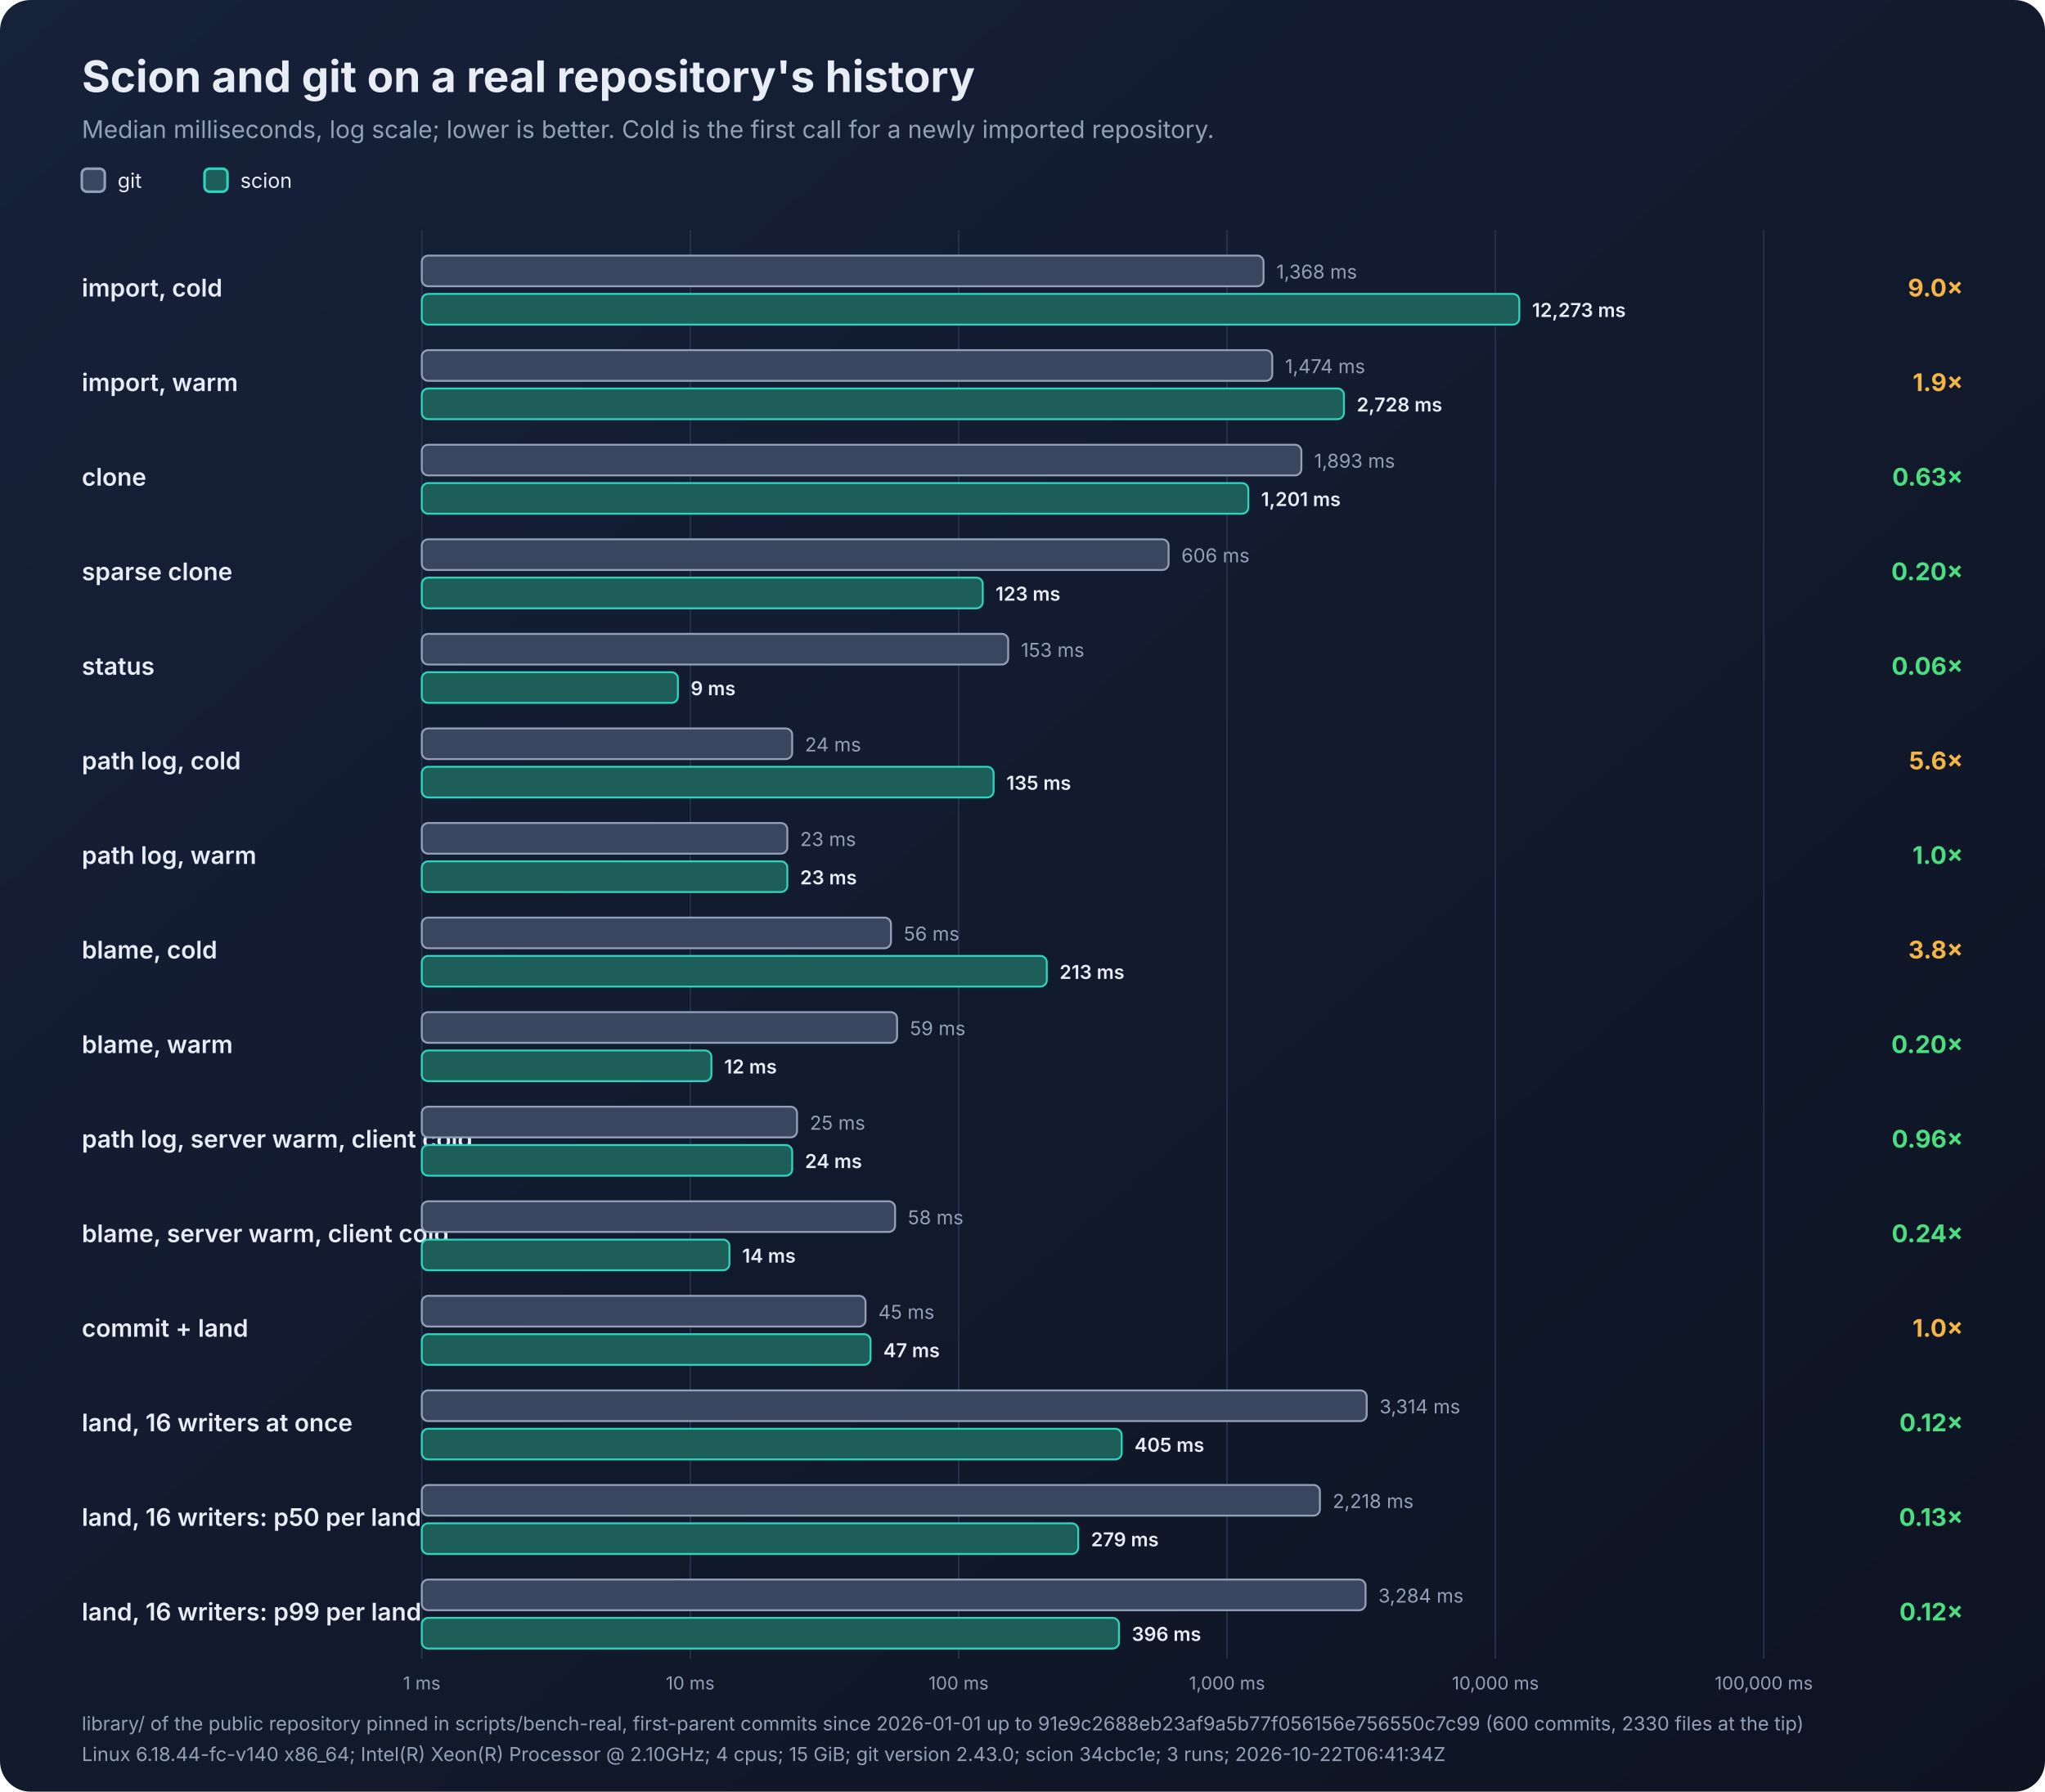
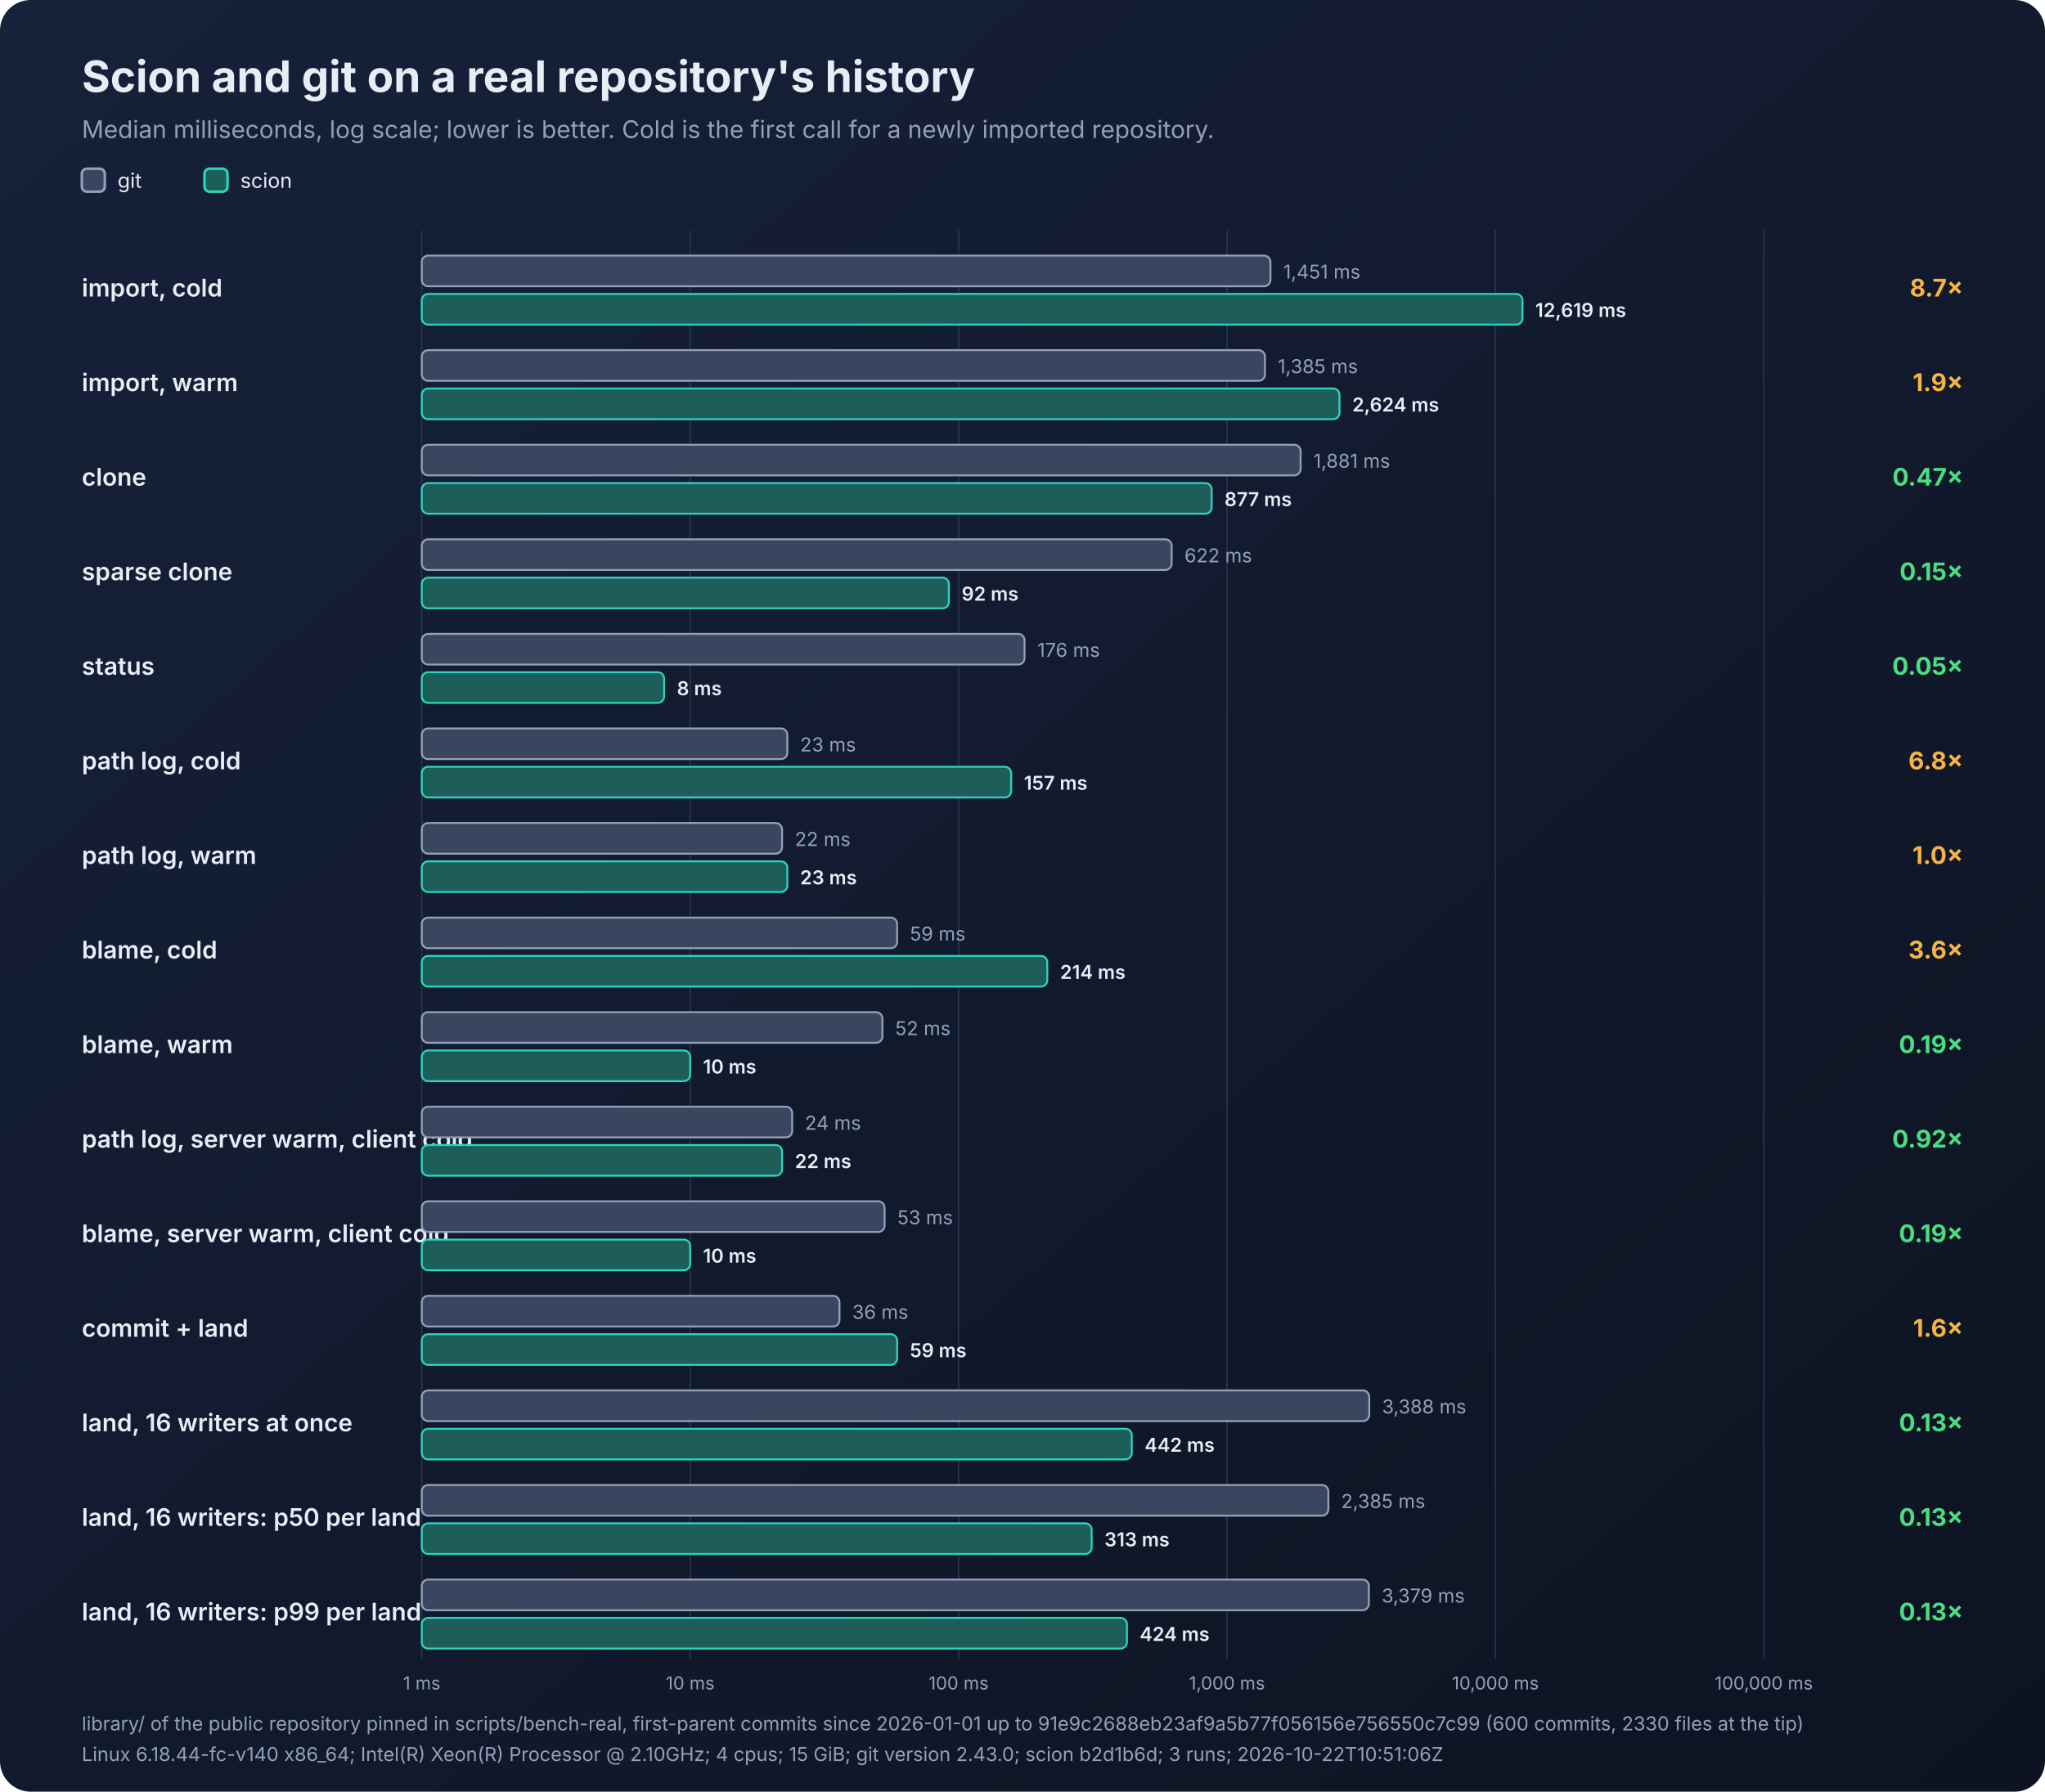
<svg xmlns="http://www.w3.org/2000/svg" width="1600" height="1402" viewBox="0 0 1600 1402" role="img" aria-label="Median times of Scion and git on a real repository's history">
  <defs>
    <marker id="a-teal" viewBox="0 0 10 10" refX="9" refY="5" markerWidth="7" markerHeight="7" orient="auto-start-reverse">
      <path d="M0,0 L10,5 L0,10 z" fill="#2dd4bf" />
    </marker>
    <marker id="a-amber" viewBox="0 0 10 10" refX="9" refY="5" markerWidth="7" markerHeight="7" orient="auto-start-reverse">
      <path d="M0,0 L10,5 L0,10 z" fill="#f5b545" />
    </marker>
    <marker id="a-violet" viewBox="0 0 10 10" refX="9" refY="5" markerWidth="7" markerHeight="7" orient="auto-start-reverse">
      <path d="M0,0 L10,5 L0,10 z" fill="#a78bfa" />
    </marker>
    <marker id="a-muted" viewBox="0 0 10 10" refX="9" refY="5" markerWidth="7" markerHeight="7" orient="auto-start-reverse">
      <path d="M0,0 L10,5 L0,10 z" fill="#93a1b8" />
    </marker>
    <linearGradient id="glow" x1="0" y1="0" x2="1" y2="1">
      <stop offset="0" stop-color="#16213a" />
      <stop offset="1" stop-color="#0d1321" />
    </linearGradient>
  </defs>
  <rect x="0" y="0" width="1600" height="1402" rx="24" fill="url(#glow)" />
  <text x="64" y="72" font-family="Inter, 'Segoe UI', -apple-system, BlinkMacSystemFont, Helvetica, Arial, sans-serif" font-size="34" fill="#e8edf5" font-weight="700" text-anchor="start">Scion and git on a real repository's history</text>
  <text x="64" y="108" font-family="Inter, 'Segoe UI', -apple-system, BlinkMacSystemFont, Helvetica, Arial, sans-serif" font-size="19" fill="#93a1b8" font-weight="400" text-anchor="start">Median milliseconds, log scale; lower is better. Cold is the first call for a newly imported repository.</text>
  <rect x="64" y="132" width="18" height="18" rx="4" fill="#3a4660" stroke="#93a1b8" stroke-width="2" />
  <text x="92" y="147" font-family="Inter, 'Segoe UI', -apple-system, BlinkMacSystemFont, Helvetica, Arial, sans-serif" font-size="16" fill="#e8edf5" font-weight="400" text-anchor="start">git</text>
  <rect x="160" y="132" width="18" height="18" rx="4" fill="#1d5f58" stroke="#2dd4bf" stroke-width="2" />
  <text x="188" y="147" font-family="Inter, 'Segoe UI', -apple-system, BlinkMacSystemFont, Helvetica, Arial, sans-serif" font-size="16" fill="#e8edf5" font-weight="400" text-anchor="start">scion</text>
  <line x1="330.0" y1="180" x2="330.0" y2="1298" stroke="#2a3650" stroke-width="1" />
  <text x="330.0" y="1322" font-family="Inter, 'Segoe UI', -apple-system, BlinkMacSystemFont, Helvetica, Arial, sans-serif" font-size="14" fill="#93a1b8" font-weight="400" text-anchor="middle">1 ms</text>
  <line x1="540.0" y1="180" x2="540.0" y2="1298" stroke="#2a3650" stroke-width="1" />
  <text x="540.0" y="1322" font-family="Inter, 'Segoe UI', -apple-system, BlinkMacSystemFont, Helvetica, Arial, sans-serif" font-size="14" fill="#93a1b8" font-weight="400" text-anchor="middle">10 ms</text>
  <line x1="750.0" y1="180" x2="750.0" y2="1298" stroke="#2a3650" stroke-width="1" />
  <text x="750.0" y="1322" font-family="Inter, 'Segoe UI', -apple-system, BlinkMacSystemFont, Helvetica, Arial, sans-serif" font-size="14" fill="#93a1b8" font-weight="400" text-anchor="middle">100 ms</text>
  <line x1="960.0" y1="180" x2="960.0" y2="1298" stroke="#2a3650" stroke-width="1" />
  <text x="960.0" y="1322" font-family="Inter, 'Segoe UI', -apple-system, BlinkMacSystemFont, Helvetica, Arial, sans-serif" font-size="14" fill="#93a1b8" font-weight="400" text-anchor="middle">1,000 ms</text>
  <line x1="1170.0" y1="180" x2="1170.0" y2="1298" stroke="#2a3650" stroke-width="1" />
  <text x="1170.0" y="1322" font-family="Inter, 'Segoe UI', -apple-system, BlinkMacSystemFont, Helvetica, Arial, sans-serif" font-size="14" fill="#93a1b8" font-weight="400" text-anchor="middle">10,000 ms</text>
  <line x1="1380.0" y1="180" x2="1380.0" y2="1298" stroke="#2a3650" stroke-width="1" />
  <text x="1380.0" y="1322" font-family="Inter, 'Segoe UI', -apple-system, BlinkMacSystemFont, Helvetica, Arial, sans-serif" font-size="14" fill="#93a1b8" font-weight="400" text-anchor="middle">100,000 ms</text>
  <text x="64" y="232" font-family="Inter, 'Segoe UI', -apple-system, BlinkMacSystemFont, Helvetica, Arial, sans-serif" font-size="19" fill="#e8edf5" font-weight="600" text-anchor="start">import, cold</text>
-   <rect x="330" y="200" width="658.6" height="24" rx="5" fill="#3a4660" stroke="#93a1b8" stroke-width="1.5" />
-   <text x="998.6" y="218" font-family="Inter, 'Segoe UI', -apple-system, BlinkMacSystemFont, Helvetica, Arial, sans-serif" font-size="15" fill="#93a1b8" font-weight="400" text-anchor="start">1,368 ms</text>
-   <rect x="330" y="230" width="858.7" height="24" rx="5" fill="#1d5f58" stroke="#2dd4bf" stroke-width="1.5" />
-   <text x="1198.7" y="248" font-family="Inter, 'Segoe UI', -apple-system, BlinkMacSystemFont, Helvetica, Arial, sans-serif" font-size="15" fill="#e8edf5" font-weight="600" text-anchor="start">12,273 ms</text>
-   <text x="1536" y="232" font-family="Inter, 'Segoe UI', -apple-system, BlinkMacSystemFont, Helvetica, Arial, sans-serif" font-size="19" fill="#f5b545" font-weight="700" text-anchor="end">9.0×</text>
+   <rect x="330" y="200" width="664.0" height="24" rx="5" fill="#3a4660" stroke="#93a1b8" stroke-width="1.5" />
+   <text x="1004.0" y="218" font-family="Inter, 'Segoe UI', -apple-system, BlinkMacSystemFont, Helvetica, Arial, sans-serif" font-size="15" fill="#93a1b8" font-weight="400" text-anchor="start">1,451 ms</text>
+   <rect x="330" y="230" width="861.2" height="24" rx="5" fill="#1d5f58" stroke="#2dd4bf" stroke-width="1.5" />
+   <text x="1201.2" y="248" font-family="Inter, 'Segoe UI', -apple-system, BlinkMacSystemFont, Helvetica, Arial, sans-serif" font-size="15" fill="#e8edf5" font-weight="600" text-anchor="start">12,619 ms</text>
+   <text x="1536" y="232" font-family="Inter, 'Segoe UI', -apple-system, BlinkMacSystemFont, Helvetica, Arial, sans-serif" font-size="19" fill="#f5b545" font-weight="700" text-anchor="end">8.7×</text>
  <text x="64" y="306" font-family="Inter, 'Segoe UI', -apple-system, BlinkMacSystemFont, Helvetica, Arial, sans-serif" font-size="19" fill="#e8edf5" font-weight="600" text-anchor="start">import, warm</text>
-   <rect x="330" y="274" width="665.4" height="24" rx="5" fill="#3a4660" stroke="#93a1b8" stroke-width="1.5" />
-   <text x="1005.4" y="292" font-family="Inter, 'Segoe UI', -apple-system, BlinkMacSystemFont, Helvetica, Arial, sans-serif" font-size="15" fill="#93a1b8" font-weight="400" text-anchor="start">1,474 ms</text>
-   <rect x="330" y="304" width="721.5" height="24" rx="5" fill="#1d5f58" stroke="#2dd4bf" stroke-width="1.5" />
-   <text x="1061.5" y="322" font-family="Inter, 'Segoe UI', -apple-system, BlinkMacSystemFont, Helvetica, Arial, sans-serif" font-size="15" fill="#e8edf5" font-weight="600" text-anchor="start">2,728 ms</text>
+   <rect x="330" y="274" width="659.7" height="24" rx="5" fill="#3a4660" stroke="#93a1b8" stroke-width="1.5" />
+   <text x="999.7" y="292" font-family="Inter, 'Segoe UI', -apple-system, BlinkMacSystemFont, Helvetica, Arial, sans-serif" font-size="15" fill="#93a1b8" font-weight="400" text-anchor="start">1,385 ms</text>
+   <rect x="330" y="304" width="718.0" height="24" rx="5" fill="#1d5f58" stroke="#2dd4bf" stroke-width="1.5" />
+   <text x="1058.0" y="322" font-family="Inter, 'Segoe UI', -apple-system, BlinkMacSystemFont, Helvetica, Arial, sans-serif" font-size="15" fill="#e8edf5" font-weight="600" text-anchor="start">2,624 ms</text>
  <text x="1536" y="306" font-family="Inter, 'Segoe UI', -apple-system, BlinkMacSystemFont, Helvetica, Arial, sans-serif" font-size="19" fill="#f5b545" font-weight="700" text-anchor="end">1.9×</text>
  <text x="64" y="380" font-family="Inter, 'Segoe UI', -apple-system, BlinkMacSystemFont, Helvetica, Arial, sans-serif" font-size="19" fill="#e8edf5" font-weight="600" text-anchor="start">clone</text>
-   <rect x="330" y="348" width="688.2" height="24" rx="5" fill="#3a4660" stroke="#93a1b8" stroke-width="1.5" />
-   <text x="1028.2" y="366" font-family="Inter, 'Segoe UI', -apple-system, BlinkMacSystemFont, Helvetica, Arial, sans-serif" font-size="15" fill="#93a1b8" font-weight="400" text-anchor="start">1,893 ms</text>
-   <rect x="330" y="378" width="646.7" height="24" rx="5" fill="#1d5f58" stroke="#2dd4bf" stroke-width="1.5" />
-   <text x="986.7" y="396" font-family="Inter, 'Segoe UI', -apple-system, BlinkMacSystemFont, Helvetica, Arial, sans-serif" font-size="15" fill="#e8edf5" font-weight="600" text-anchor="start">1,201 ms</text>
-   <text x="1536" y="380" font-family="Inter, 'Segoe UI', -apple-system, BlinkMacSystemFont, Helvetica, Arial, sans-serif" font-size="19" fill="#4ade80" font-weight="700" text-anchor="end">0.63×</text>
+   <rect x="330" y="348" width="687.6" height="24" rx="5" fill="#3a4660" stroke="#93a1b8" stroke-width="1.5" />
+   <text x="1027.6" y="366" font-family="Inter, 'Segoe UI', -apple-system, BlinkMacSystemFont, Helvetica, Arial, sans-serif" font-size="15" fill="#93a1b8" font-weight="400" text-anchor="start">1,881 ms</text>
+   <rect x="330" y="378" width="618.0" height="24" rx="5" fill="#1d5f58" stroke="#2dd4bf" stroke-width="1.5" />
+   <text x="958.0" y="396" font-family="Inter, 'Segoe UI', -apple-system, BlinkMacSystemFont, Helvetica, Arial, sans-serif" font-size="15" fill="#e8edf5" font-weight="600" text-anchor="start">877 ms</text>
+   <text x="1536" y="380" font-family="Inter, 'Segoe UI', -apple-system, BlinkMacSystemFont, Helvetica, Arial, sans-serif" font-size="19" fill="#4ade80" font-weight="700" text-anchor="end">0.47×</text>
  <text x="64" y="454" font-family="Inter, 'Segoe UI', -apple-system, BlinkMacSystemFont, Helvetica, Arial, sans-serif" font-size="19" fill="#e8edf5" font-weight="600" text-anchor="start">sparse clone</text>
-   <rect x="330" y="422" width="584.3" height="24" rx="5" fill="#3a4660" stroke="#93a1b8" stroke-width="1.5" />
-   <text x="924.3" y="440" font-family="Inter, 'Segoe UI', -apple-system, BlinkMacSystemFont, Helvetica, Arial, sans-serif" font-size="15" fill="#93a1b8" font-weight="400" text-anchor="start">606 ms</text>
-   <rect x="330" y="452" width="438.9" height="24" rx="5" fill="#1d5f58" stroke="#2dd4bf" stroke-width="1.5" />
-   <text x="778.9" y="470" font-family="Inter, 'Segoe UI', -apple-system, BlinkMacSystemFont, Helvetica, Arial, sans-serif" font-size="15" fill="#e8edf5" font-weight="600" text-anchor="start">123 ms</text>
-   <text x="1536" y="454" font-family="Inter, 'Segoe UI', -apple-system, BlinkMacSystemFont, Helvetica, Arial, sans-serif" font-size="19" fill="#4ade80" font-weight="700" text-anchor="end">0.20×</text>
+   <rect x="330" y="422" width="586.7" height="24" rx="5" fill="#3a4660" stroke="#93a1b8" stroke-width="1.5" />
+   <text x="926.7" y="440" font-family="Inter, 'Segoe UI', -apple-system, BlinkMacSystemFont, Helvetica, Arial, sans-serif" font-size="15" fill="#93a1b8" font-weight="400" text-anchor="start">622 ms</text>
+   <rect x="330" y="452" width="412.4" height="24" rx="5" fill="#1d5f58" stroke="#2dd4bf" stroke-width="1.5" />
+   <text x="752.4" y="470" font-family="Inter, 'Segoe UI', -apple-system, BlinkMacSystemFont, Helvetica, Arial, sans-serif" font-size="15" fill="#e8edf5" font-weight="600" text-anchor="start">92 ms</text>
+   <text x="1536" y="454" font-family="Inter, 'Segoe UI', -apple-system, BlinkMacSystemFont, Helvetica, Arial, sans-serif" font-size="19" fill="#4ade80" font-weight="700" text-anchor="end">0.15×</text>
  <text x="64" y="528" font-family="Inter, 'Segoe UI', -apple-system, BlinkMacSystemFont, Helvetica, Arial, sans-serif" font-size="19" fill="#e8edf5" font-weight="600" text-anchor="start">status</text>
-   <rect x="330" y="496" width="458.8" height="24" rx="5" fill="#3a4660" stroke="#93a1b8" stroke-width="1.5" />
-   <text x="798.8" y="514" font-family="Inter, 'Segoe UI', -apple-system, BlinkMacSystemFont, Helvetica, Arial, sans-serif" font-size="15" fill="#93a1b8" font-weight="400" text-anchor="start">153 ms</text>
-   <rect x="330" y="526" width="200.4" height="24" rx="5" fill="#1d5f58" stroke="#2dd4bf" stroke-width="1.5" />
-   <text x="540.4" y="544" font-family="Inter, 'Segoe UI', -apple-system, BlinkMacSystemFont, Helvetica, Arial, sans-serif" font-size="15" fill="#e8edf5" font-weight="600" text-anchor="start">9 ms</text>
-   <text x="1536" y="528" font-family="Inter, 'Segoe UI', -apple-system, BlinkMacSystemFont, Helvetica, Arial, sans-serif" font-size="19" fill="#4ade80" font-weight="700" text-anchor="end">0.06×</text>
+   <rect x="330" y="496" width="471.6" height="24" rx="5" fill="#3a4660" stroke="#93a1b8" stroke-width="1.5" />
+   <text x="811.6" y="514" font-family="Inter, 'Segoe UI', -apple-system, BlinkMacSystemFont, Helvetica, Arial, sans-serif" font-size="15" fill="#93a1b8" font-weight="400" text-anchor="start">176 ms</text>
+   <rect x="330" y="526" width="189.6" height="24" rx="5" fill="#1d5f58" stroke="#2dd4bf" stroke-width="1.5" />
+   <text x="529.6" y="544" font-family="Inter, 'Segoe UI', -apple-system, BlinkMacSystemFont, Helvetica, Arial, sans-serif" font-size="15" fill="#e8edf5" font-weight="600" text-anchor="start">8 ms</text>
+   <text x="1536" y="528" font-family="Inter, 'Segoe UI', -apple-system, BlinkMacSystemFont, Helvetica, Arial, sans-serif" font-size="19" fill="#4ade80" font-weight="700" text-anchor="end">0.05×</text>
  <text x="64" y="602" font-family="Inter, 'Segoe UI', -apple-system, BlinkMacSystemFont, Helvetica, Arial, sans-serif" font-size="19" fill="#e8edf5" font-weight="600" text-anchor="start">path log, cold</text>
-   <rect x="330" y="570" width="289.8" height="24" rx="5" fill="#3a4660" stroke="#93a1b8" stroke-width="1.5" />
-   <text x="629.8" y="588" font-family="Inter, 'Segoe UI', -apple-system, BlinkMacSystemFont, Helvetica, Arial, sans-serif" font-size="15" fill="#93a1b8" font-weight="400" text-anchor="start">24 ms</text>
-   <rect x="330" y="600" width="447.4" height="24" rx="5" fill="#1d5f58" stroke="#2dd4bf" stroke-width="1.5" />
-   <text x="787.4" y="618" font-family="Inter, 'Segoe UI', -apple-system, BlinkMacSystemFont, Helvetica, Arial, sans-serif" font-size="15" fill="#e8edf5" font-weight="600" text-anchor="start">135 ms</text>
-   <text x="1536" y="602" font-family="Inter, 'Segoe UI', -apple-system, BlinkMacSystemFont, Helvetica, Arial, sans-serif" font-size="19" fill="#f5b545" font-weight="700" text-anchor="end">5.6×</text>
+   <rect x="330" y="570" width="286.0" height="24" rx="5" fill="#3a4660" stroke="#93a1b8" stroke-width="1.5" />
+   <text x="626.0" y="588" font-family="Inter, 'Segoe UI', -apple-system, BlinkMacSystemFont, Helvetica, Arial, sans-serif" font-size="15" fill="#93a1b8" font-weight="400" text-anchor="start">23 ms</text>
+   <rect x="330" y="600" width="461.1" height="24" rx="5" fill="#1d5f58" stroke="#2dd4bf" stroke-width="1.5" />
+   <text x="801.1" y="618" font-family="Inter, 'Segoe UI', -apple-system, BlinkMacSystemFont, Helvetica, Arial, sans-serif" font-size="15" fill="#e8edf5" font-weight="600" text-anchor="start">157 ms</text>
+   <text x="1536" y="602" font-family="Inter, 'Segoe UI', -apple-system, BlinkMacSystemFont, Helvetica, Arial, sans-serif" font-size="19" fill="#f5b545" font-weight="700" text-anchor="end">6.8×</text>
  <text x="64" y="676" font-family="Inter, 'Segoe UI', -apple-system, BlinkMacSystemFont, Helvetica, Arial, sans-serif" font-size="19" fill="#e8edf5" font-weight="600" text-anchor="start">path log, warm</text>
-   <rect x="330" y="644" width="286.0" height="24" rx="5" fill="#3a4660" stroke="#93a1b8" stroke-width="1.5" />
-   <text x="626.0" y="662" font-family="Inter, 'Segoe UI', -apple-system, BlinkMacSystemFont, Helvetica, Arial, sans-serif" font-size="15" fill="#93a1b8" font-weight="400" text-anchor="start">23 ms</text>
+   <rect x="330" y="644" width="281.9" height="24" rx="5" fill="#3a4660" stroke="#93a1b8" stroke-width="1.5" />
+   <text x="621.9" y="662" font-family="Inter, 'Segoe UI', -apple-system, BlinkMacSystemFont, Helvetica, Arial, sans-serif" font-size="15" fill="#93a1b8" font-weight="400" text-anchor="start">22 ms</text>
  <rect x="330" y="674" width="286.0" height="24" rx="5" fill="#1d5f58" stroke="#2dd4bf" stroke-width="1.5" />
  <text x="626.0" y="692" font-family="Inter, 'Segoe UI', -apple-system, BlinkMacSystemFont, Helvetica, Arial, sans-serif" font-size="15" fill="#e8edf5" font-weight="600" text-anchor="start">23 ms</text>
-   <text x="1536" y="676" font-family="Inter, 'Segoe UI', -apple-system, BlinkMacSystemFont, Helvetica, Arial, sans-serif" font-size="19" fill="#4ade80" font-weight="700" text-anchor="end">1.0×</text>
+   <text x="1536" y="676" font-family="Inter, 'Segoe UI', -apple-system, BlinkMacSystemFont, Helvetica, Arial, sans-serif" font-size="19" fill="#f5b545" font-weight="700" text-anchor="end">1.0×</text>
  <text x="64" y="750" font-family="Inter, 'Segoe UI', -apple-system, BlinkMacSystemFont, Helvetica, Arial, sans-serif" font-size="19" fill="#e8edf5" font-weight="600" text-anchor="start">blame, cold</text>
-   <rect x="330" y="718" width="367.1" height="24" rx="5" fill="#3a4660" stroke="#93a1b8" stroke-width="1.5" />
-   <text x="707.1" y="736" font-family="Inter, 'Segoe UI', -apple-system, BlinkMacSystemFont, Helvetica, Arial, sans-serif" font-size="15" fill="#93a1b8" font-weight="400" text-anchor="start">56 ms</text>
-   <rect x="330" y="748" width="489.0" height="24" rx="5" fill="#1d5f58" stroke="#2dd4bf" stroke-width="1.5" />
-   <text x="829.0" y="766" font-family="Inter, 'Segoe UI', -apple-system, BlinkMacSystemFont, Helvetica, Arial, sans-serif" font-size="15" fill="#e8edf5" font-weight="600" text-anchor="start">213 ms</text>
-   <text x="1536" y="750" font-family="Inter, 'Segoe UI', -apple-system, BlinkMacSystemFont, Helvetica, Arial, sans-serif" font-size="19" fill="#f5b545" font-weight="700" text-anchor="end">3.8×</text>
+   <rect x="330" y="718" width="371.9" height="24" rx="5" fill="#3a4660" stroke="#93a1b8" stroke-width="1.5" />
+   <text x="711.9" y="736" font-family="Inter, 'Segoe UI', -apple-system, BlinkMacSystemFont, Helvetica, Arial, sans-serif" font-size="15" fill="#93a1b8" font-weight="400" text-anchor="start">59 ms</text>
+   <rect x="330" y="748" width="489.4" height="24" rx="5" fill="#1d5f58" stroke="#2dd4bf" stroke-width="1.5" />
+   <text x="829.4" y="766" font-family="Inter, 'Segoe UI', -apple-system, BlinkMacSystemFont, Helvetica, Arial, sans-serif" font-size="15" fill="#e8edf5" font-weight="600" text-anchor="start">214 ms</text>
+   <text x="1536" y="750" font-family="Inter, 'Segoe UI', -apple-system, BlinkMacSystemFont, Helvetica, Arial, sans-serif" font-size="19" fill="#f5b545" font-weight="700" text-anchor="end">3.6×</text>
  <text x="64" y="824" font-family="Inter, 'Segoe UI', -apple-system, BlinkMacSystemFont, Helvetica, Arial, sans-serif" font-size="19" fill="#e8edf5" font-weight="600" text-anchor="start">blame, warm</text>
-   <rect x="330" y="792" width="371.9" height="24" rx="5" fill="#3a4660" stroke="#93a1b8" stroke-width="1.5" />
-   <text x="711.9" y="810" font-family="Inter, 'Segoe UI', -apple-system, BlinkMacSystemFont, Helvetica, Arial, sans-serif" font-size="15" fill="#93a1b8" font-weight="400" text-anchor="start">59 ms</text>
-   <rect x="330" y="822" width="226.6" height="24" rx="5" fill="#1d5f58" stroke="#2dd4bf" stroke-width="1.5" />
-   <text x="566.6" y="840" font-family="Inter, 'Segoe UI', -apple-system, BlinkMacSystemFont, Helvetica, Arial, sans-serif" font-size="15" fill="#e8edf5" font-weight="600" text-anchor="start">12 ms</text>
-   <text x="1536" y="824" font-family="Inter, 'Segoe UI', -apple-system, BlinkMacSystemFont, Helvetica, Arial, sans-serif" font-size="19" fill="#4ade80" font-weight="700" text-anchor="end">0.20×</text>
+   <rect x="330" y="792" width="360.4" height="24" rx="5" fill="#3a4660" stroke="#93a1b8" stroke-width="1.5" />
+   <text x="700.4" y="810" font-family="Inter, 'Segoe UI', -apple-system, BlinkMacSystemFont, Helvetica, Arial, sans-serif" font-size="15" fill="#93a1b8" font-weight="400" text-anchor="start">52 ms</text>
+   <rect x="330" y="822" width="210.0" height="24" rx="5" fill="#1d5f58" stroke="#2dd4bf" stroke-width="1.5" />
+   <text x="550.0" y="840" font-family="Inter, 'Segoe UI', -apple-system, BlinkMacSystemFont, Helvetica, Arial, sans-serif" font-size="15" fill="#e8edf5" font-weight="600" text-anchor="start">10 ms</text>
+   <text x="1536" y="824" font-family="Inter, 'Segoe UI', -apple-system, BlinkMacSystemFont, Helvetica, Arial, sans-serif" font-size="19" fill="#4ade80" font-weight="700" text-anchor="end">0.19×</text>
  <text x="64" y="898" font-family="Inter, 'Segoe UI', -apple-system, BlinkMacSystemFont, Helvetica, Arial, sans-serif" font-size="19" fill="#e8edf5" font-weight="600" text-anchor="start">path log, server warm, client cold</text>
-   <rect x="330" y="866" width="293.6" height="24" rx="5" fill="#3a4660" stroke="#93a1b8" stroke-width="1.5" />
-   <text x="633.6" y="884" font-family="Inter, 'Segoe UI', -apple-system, BlinkMacSystemFont, Helvetica, Arial, sans-serif" font-size="15" fill="#93a1b8" font-weight="400" text-anchor="start">25 ms</text>
-   <rect x="330" y="896" width="289.8" height="24" rx="5" fill="#1d5f58" stroke="#2dd4bf" stroke-width="1.5" />
-   <text x="629.8" y="914" font-family="Inter, 'Segoe UI', -apple-system, BlinkMacSystemFont, Helvetica, Arial, sans-serif" font-size="15" fill="#e8edf5" font-weight="600" text-anchor="start">24 ms</text>
-   <text x="1536" y="898" font-family="Inter, 'Segoe UI', -apple-system, BlinkMacSystemFont, Helvetica, Arial, sans-serif" font-size="19" fill="#4ade80" font-weight="700" text-anchor="end">0.96×</text>
+   <rect x="330" y="866" width="289.8" height="24" rx="5" fill="#3a4660" stroke="#93a1b8" stroke-width="1.5" />
+   <text x="629.8" y="884" font-family="Inter, 'Segoe UI', -apple-system, BlinkMacSystemFont, Helvetica, Arial, sans-serif" font-size="15" fill="#93a1b8" font-weight="400" text-anchor="start">24 ms</text>
+   <rect x="330" y="896" width="281.9" height="24" rx="5" fill="#1d5f58" stroke="#2dd4bf" stroke-width="1.5" />
+   <text x="621.9" y="914" font-family="Inter, 'Segoe UI', -apple-system, BlinkMacSystemFont, Helvetica, Arial, sans-serif" font-size="15" fill="#e8edf5" font-weight="600" text-anchor="start">22 ms</text>
+   <text x="1536" y="898" font-family="Inter, 'Segoe UI', -apple-system, BlinkMacSystemFont, Helvetica, Arial, sans-serif" font-size="19" fill="#4ade80" font-weight="700" text-anchor="end">0.92×</text>
  <text x="64" y="972" font-family="Inter, 'Segoe UI', -apple-system, BlinkMacSystemFont, Helvetica, Arial, sans-serif" font-size="19" fill="#e8edf5" font-weight="600" text-anchor="start">blame, server warm, client cold</text>
-   <rect x="330" y="940" width="370.3" height="24" rx="5" fill="#3a4660" stroke="#93a1b8" stroke-width="1.5" />
-   <text x="710.3" y="958" font-family="Inter, 'Segoe UI', -apple-system, BlinkMacSystemFont, Helvetica, Arial, sans-serif" font-size="15" fill="#93a1b8" font-weight="400" text-anchor="start">58 ms</text>
-   <rect x="330" y="970" width="240.7" height="24" rx="5" fill="#1d5f58" stroke="#2dd4bf" stroke-width="1.5" />
-   <text x="580.7" y="988" font-family="Inter, 'Segoe UI', -apple-system, BlinkMacSystemFont, Helvetica, Arial, sans-serif" font-size="15" fill="#e8edf5" font-weight="600" text-anchor="start">14 ms</text>
-   <text x="1536" y="972" font-family="Inter, 'Segoe UI', -apple-system, BlinkMacSystemFont, Helvetica, Arial, sans-serif" font-size="19" fill="#4ade80" font-weight="700" text-anchor="end">0.24×</text>
+   <rect x="330" y="940" width="362.1" height="24" rx="5" fill="#3a4660" stroke="#93a1b8" stroke-width="1.5" />
+   <text x="702.1" y="958" font-family="Inter, 'Segoe UI', -apple-system, BlinkMacSystemFont, Helvetica, Arial, sans-serif" font-size="15" fill="#93a1b8" font-weight="400" text-anchor="start">53 ms</text>
+   <rect x="330" y="970" width="210.0" height="24" rx="5" fill="#1d5f58" stroke="#2dd4bf" stroke-width="1.5" />
+   <text x="550.0" y="988" font-family="Inter, 'Segoe UI', -apple-system, BlinkMacSystemFont, Helvetica, Arial, sans-serif" font-size="15" fill="#e8edf5" font-weight="600" text-anchor="start">10 ms</text>
+   <text x="1536" y="972" font-family="Inter, 'Segoe UI', -apple-system, BlinkMacSystemFont, Helvetica, Arial, sans-serif" font-size="19" fill="#4ade80" font-weight="700" text-anchor="end">0.19×</text>
  <text x="64" y="1046" font-family="Inter, 'Segoe UI', -apple-system, BlinkMacSystemFont, Helvetica, Arial, sans-serif" font-size="19" fill="#e8edf5" font-weight="600" text-anchor="start">commit + land</text>
-   <rect x="330" y="1014" width="347.2" height="24" rx="5" fill="#3a4660" stroke="#93a1b8" stroke-width="1.5" />
-   <text x="687.2" y="1032" font-family="Inter, 'Segoe UI', -apple-system, BlinkMacSystemFont, Helvetica, Arial, sans-serif" font-size="15" fill="#93a1b8" font-weight="400" text-anchor="start">45 ms</text>
-   <rect x="330" y="1044" width="351.1" height="24" rx="5" fill="#1d5f58" stroke="#2dd4bf" stroke-width="1.5" />
-   <text x="691.1" y="1062" font-family="Inter, 'Segoe UI', -apple-system, BlinkMacSystemFont, Helvetica, Arial, sans-serif" font-size="15" fill="#e8edf5" font-weight="600" text-anchor="start">47 ms</text>
-   <text x="1536" y="1046" font-family="Inter, 'Segoe UI', -apple-system, BlinkMacSystemFont, Helvetica, Arial, sans-serif" font-size="19" fill="#f5b545" font-weight="700" text-anchor="end">1.0×</text>
+   <rect x="330" y="1014" width="326.8" height="24" rx="5" fill="#3a4660" stroke="#93a1b8" stroke-width="1.5" />
+   <text x="666.8" y="1032" font-family="Inter, 'Segoe UI', -apple-system, BlinkMacSystemFont, Helvetica, Arial, sans-serif" font-size="15" fill="#93a1b8" font-weight="400" text-anchor="start">36 ms</text>
+   <rect x="330" y="1044" width="371.9" height="24" rx="5" fill="#1d5f58" stroke="#2dd4bf" stroke-width="1.5" />
+   <text x="711.9" y="1062" font-family="Inter, 'Segoe UI', -apple-system, BlinkMacSystemFont, Helvetica, Arial, sans-serif" font-size="15" fill="#e8edf5" font-weight="600" text-anchor="start">59 ms</text>
+   <text x="1536" y="1046" font-family="Inter, 'Segoe UI', -apple-system, BlinkMacSystemFont, Helvetica, Arial, sans-serif" font-size="19" fill="#f5b545" font-weight="700" text-anchor="end">1.6×</text>
  <text x="64" y="1120" font-family="Inter, 'Segoe UI', -apple-system, BlinkMacSystemFont, Helvetica, Arial, sans-serif" font-size="19" fill="#e8edf5" font-weight="600" text-anchor="start">land, 16 writers at once</text>
-   <rect x="330" y="1088" width="739.3" height="24" rx="5" fill="#3a4660" stroke="#93a1b8" stroke-width="1.5" />
-   <text x="1079.3" y="1106" font-family="Inter, 'Segoe UI', -apple-system, BlinkMacSystemFont, Helvetica, Arial, sans-serif" font-size="15" fill="#93a1b8" font-weight="400" text-anchor="start">3,314 ms</text>
-   <rect x="330" y="1118" width="547.6" height="24" rx="5" fill="#1d5f58" stroke="#2dd4bf" stroke-width="1.5" />
-   <text x="887.6" y="1136" font-family="Inter, 'Segoe UI', -apple-system, BlinkMacSystemFont, Helvetica, Arial, sans-serif" font-size="15" fill="#e8edf5" font-weight="600" text-anchor="start">405 ms</text>
-   <text x="1536" y="1120" font-family="Inter, 'Segoe UI', -apple-system, BlinkMacSystemFont, Helvetica, Arial, sans-serif" font-size="19" fill="#4ade80" font-weight="700" text-anchor="end">0.12×</text>
+   <rect x="330" y="1088" width="741.3" height="24" rx="5" fill="#3a4660" stroke="#93a1b8" stroke-width="1.5" />
+   <text x="1081.3" y="1106" font-family="Inter, 'Segoe UI', -apple-system, BlinkMacSystemFont, Helvetica, Arial, sans-serif" font-size="15" fill="#93a1b8" font-weight="400" text-anchor="start">3,388 ms</text>
+   <rect x="330" y="1118" width="555.5" height="24" rx="5" fill="#1d5f58" stroke="#2dd4bf" stroke-width="1.5" />
+   <text x="895.5" y="1136" font-family="Inter, 'Segoe UI', -apple-system, BlinkMacSystemFont, Helvetica, Arial, sans-serif" font-size="15" fill="#e8edf5" font-weight="600" text-anchor="start">442 ms</text>
+   <text x="1536" y="1120" font-family="Inter, 'Segoe UI', -apple-system, BlinkMacSystemFont, Helvetica, Arial, sans-serif" font-size="19" fill="#4ade80" font-weight="700" text-anchor="end">0.13×</text>
  <text x="64" y="1194" font-family="Inter, 'Segoe UI', -apple-system, BlinkMacSystemFont, Helvetica, Arial, sans-serif" font-size="19" fill="#e8edf5" font-weight="600" text-anchor="start">land, 16 writers: p50 per land</text>
-   <rect x="330" y="1162" width="702.7" height="24" rx="5" fill="#3a4660" stroke="#93a1b8" stroke-width="1.5" />
-   <text x="1042.7" y="1180" font-family="Inter, 'Segoe UI', -apple-system, BlinkMacSystemFont, Helvetica, Arial, sans-serif" font-size="15" fill="#93a1b8" font-weight="400" text-anchor="start">2,218 ms</text>
-   <rect x="330" y="1192" width="513.6" height="24" rx="5" fill="#1d5f58" stroke="#2dd4bf" stroke-width="1.5" />
-   <text x="853.6" y="1210" font-family="Inter, 'Segoe UI', -apple-system, BlinkMacSystemFont, Helvetica, Arial, sans-serif" font-size="15" fill="#e8edf5" font-weight="600" text-anchor="start">279 ms</text>
+   <rect x="330" y="1162" width="709.3" height="24" rx="5" fill="#3a4660" stroke="#93a1b8" stroke-width="1.5" />
+   <text x="1049.3" y="1180" font-family="Inter, 'Segoe UI', -apple-system, BlinkMacSystemFont, Helvetica, Arial, sans-serif" font-size="15" fill="#93a1b8" font-weight="400" text-anchor="start">2,385 ms</text>
+   <rect x="330" y="1192" width="524.1" height="24" rx="5" fill="#1d5f58" stroke="#2dd4bf" stroke-width="1.5" />
+   <text x="864.1" y="1210" font-family="Inter, 'Segoe UI', -apple-system, BlinkMacSystemFont, Helvetica, Arial, sans-serif" font-size="15" fill="#e8edf5" font-weight="600" text-anchor="start">313 ms</text>
  <text x="1536" y="1194" font-family="Inter, 'Segoe UI', -apple-system, BlinkMacSystemFont, Helvetica, Arial, sans-serif" font-size="19" fill="#4ade80" font-weight="700" text-anchor="end">0.13×</text>
  <text x="64" y="1268" font-family="Inter, 'Segoe UI', -apple-system, BlinkMacSystemFont, Helvetica, Arial, sans-serif" font-size="19" fill="#e8edf5" font-weight="600" text-anchor="start">land, 16 writers: p99 per land</text>
-   <rect x="330" y="1236" width="738.4" height="24" rx="5" fill="#3a4660" stroke="#93a1b8" stroke-width="1.5" />
-   <text x="1078.4" y="1254" font-family="Inter, 'Segoe UI', -apple-system, BlinkMacSystemFont, Helvetica, Arial, sans-serif" font-size="15" fill="#93a1b8" font-weight="400" text-anchor="start">3,284 ms</text>
-   <rect x="330" y="1266" width="545.5" height="24" rx="5" fill="#1d5f58" stroke="#2dd4bf" stroke-width="1.5" />
-   <text x="885.5" y="1284" font-family="Inter, 'Segoe UI', -apple-system, BlinkMacSystemFont, Helvetica, Arial, sans-serif" font-size="15" fill="#e8edf5" font-weight="600" text-anchor="start">396 ms</text>
-   <text x="1536" y="1268" font-family="Inter, 'Segoe UI', -apple-system, BlinkMacSystemFont, Helvetica, Arial, sans-serif" font-size="19" fill="#4ade80" font-weight="700" text-anchor="end">0.12×</text>
+   <rect x="330" y="1236" width="741.0" height="24" rx="5" fill="#3a4660" stroke="#93a1b8" stroke-width="1.5" />
+   <text x="1081.0" y="1254" font-family="Inter, 'Segoe UI', -apple-system, BlinkMacSystemFont, Helvetica, Arial, sans-serif" font-size="15" fill="#93a1b8" font-weight="400" text-anchor="start">3,379 ms</text>
+   <rect x="330" y="1266" width="551.7" height="24" rx="5" fill="#1d5f58" stroke="#2dd4bf" stroke-width="1.5" />
+   <text x="891.7" y="1284" font-family="Inter, 'Segoe UI', -apple-system, BlinkMacSystemFont, Helvetica, Arial, sans-serif" font-size="15" fill="#e8edf5" font-weight="600" text-anchor="start">424 ms</text>
+   <text x="1536" y="1268" font-family="Inter, 'Segoe UI', -apple-system, BlinkMacSystemFont, Helvetica, Arial, sans-serif" font-size="19" fill="#4ade80" font-weight="700" text-anchor="end">0.13×</text>
  <text x="64" y="1354" font-family="Inter, 'Segoe UI', -apple-system, BlinkMacSystemFont, Helvetica, Arial, sans-serif" font-size="15" fill="#93a1b8" font-weight="400" text-anchor="start">library/ of the public repository pinned in scripts/bench-real, first-parent commits since 2026-01-01 up to 91e9c2688eb23af9a5b77f056156e756550c7c99 (600 commits, 2330 files at the tip)</text>
-   <text x="64" y="1378" font-family="Inter, 'Segoe UI', -apple-system, BlinkMacSystemFont, Helvetica, Arial, sans-serif" font-size="15" fill="#93a1b8" font-weight="400" text-anchor="start">Linux 6.18.44-fc-v140 x86_64; Intel(R) Xeon(R) Processor @ 2.10GHz; 4 cpus; 15 GiB; git version 2.43.0; scion 34cbc1e; 3 runs; 2026-10-22T06:41:34Z</text>
+   <text x="64" y="1378" font-family="Inter, 'Segoe UI', -apple-system, BlinkMacSystemFont, Helvetica, Arial, sans-serif" font-size="15" fill="#93a1b8" font-weight="400" text-anchor="start">Linux 6.18.44-fc-v140 x86_64; Intel(R) Xeon(R) Processor @ 2.10GHz; 4 cpus; 15 GiB; git version 2.43.0; scion b2d1b6d; 3 runs; 2026-10-22T10:51:06Z</text>
</svg>
